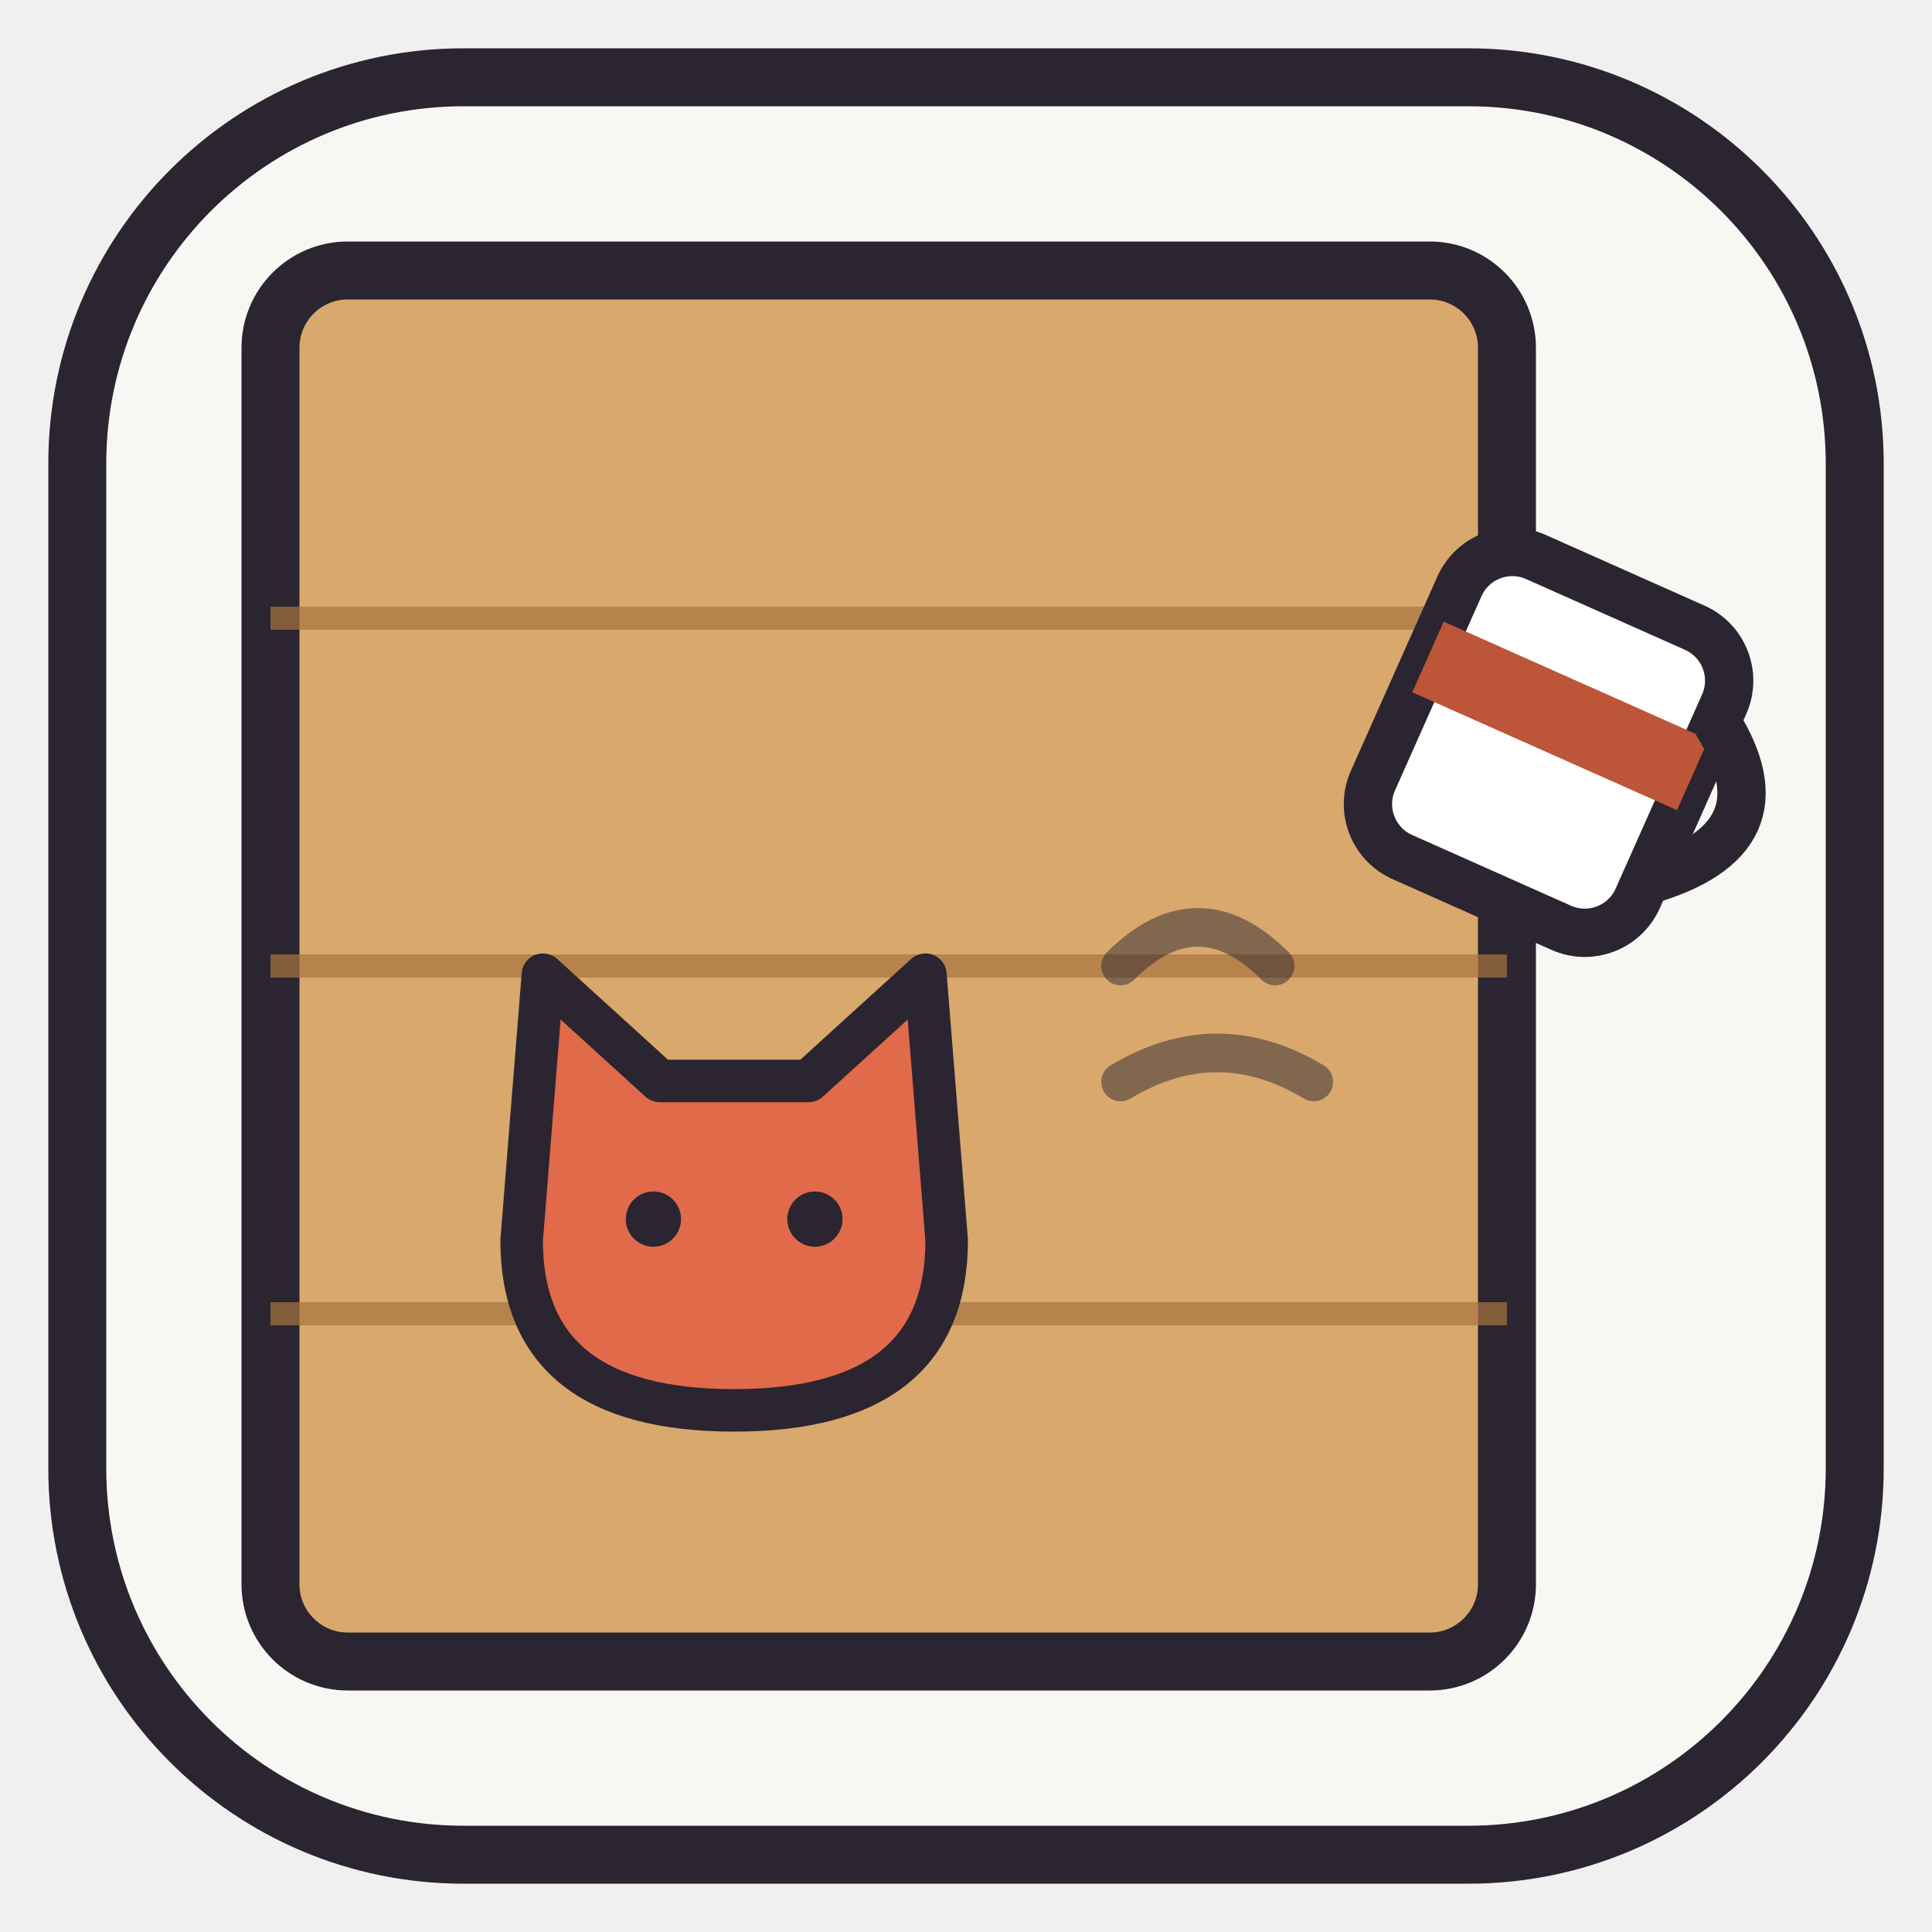
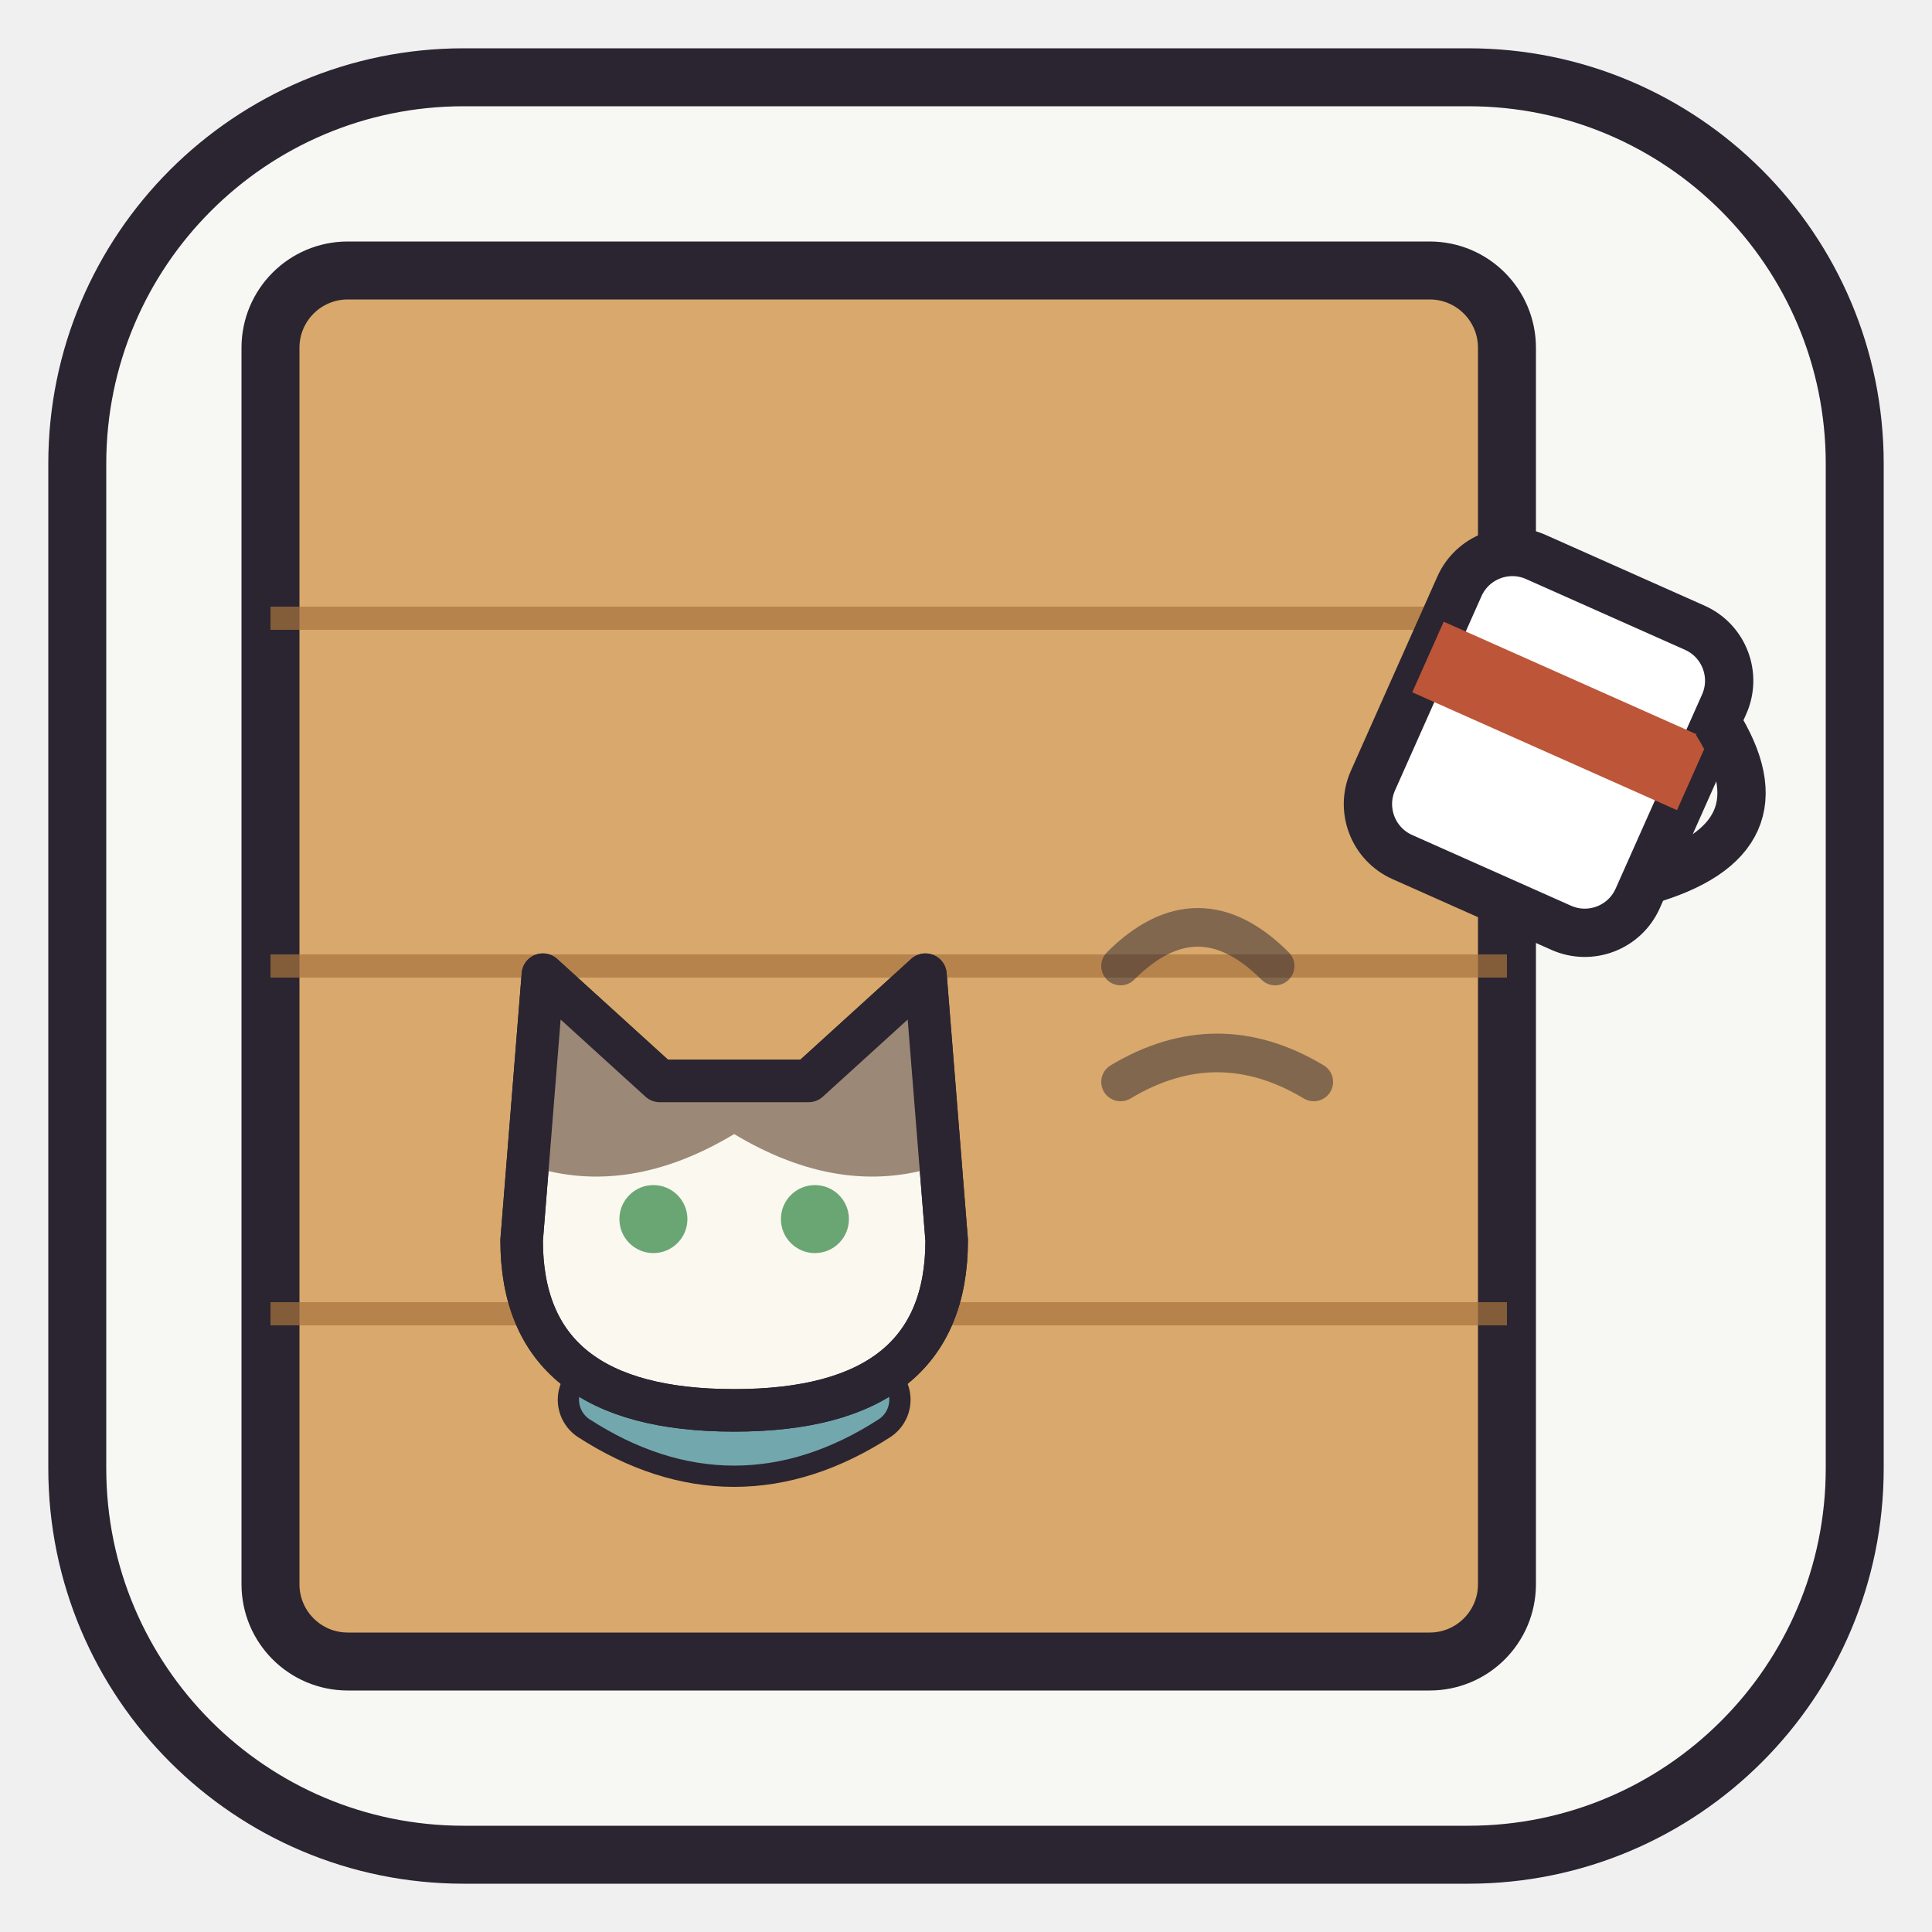
<svg xmlns="http://www.w3.org/2000/svg" viewBox="0 0 100 100">
  <rect x="4" y="4" width="92" height="92" rx="20" fill="#F7F8F3" stroke="#2A2530" stroke-width="3" />
  <rect x="14" y="14" width="64" height="72" rx="4" fill="#D9A86C" stroke="#2A2530" stroke-width="3" />
  <line x1="14" y1="32" x2="78" y2="32" stroke="#A8743E" stroke-width="1.2" opacity=".7" />
  <line x1="14" y1="50" x2="78" y2="50" stroke="#A8743E" stroke-width="1.2" opacity=".7" />
  <line x1="14" y1="68" x2="78" y2="68" stroke="#A8743E" stroke-width="1.2" opacity=".7" />
  <g transform="rotate(24 80 40)">
    <rect x="72" y="30" width="15" height="17" rx="3" fill="#fff" stroke="#2A2530" stroke-width="2.5" />
    <rect x="72" y="35" width="15" height="4" fill="#BD5538" />
    <path d="M87 34Q93 38 87 43" fill="none" stroke="#2A2530" stroke-width="2.5" />
  </g>
  <path d="M58 50Q62 46 66 50M58 56Q63 53 68 56" fill="none" stroke="#2A2530" stroke-width="2" stroke-linecap="round" opacity=".5" />
-   <path d="M27 64.2L28.1 50.45L34.15 55.95L41.85 55.95L47.9 50.45L49 64.2Q49 73 38 73Q27 73 27 64.2Z" fill="#E16A4A" stroke="#2A2530" stroke-width="2.2" stroke-linejoin="round" />
-   <circle cx="33.82" cy="63.1" r="1.43" fill="#2A2530" />
-   <circle cx="42.18" cy="63.1" r="1.43" fill="#2A2530" />
+   <path d="M31.18 72.45Q38 76.85 44.82 72.45" fill="none" stroke="#2A2530" stroke-width="4.62" stroke-linecap="round" />
+   <path d="M31.18 72.45Q38 76.85 44.82 72.45" fill="none" stroke="#73A7AE" stroke-width="2.42" stroke-linecap="round" />
+   <path d="M27 64.2L28.1 50.45L34.15 55.95L41.85 55.95L47.9 50.45L49 64.2Q49 73 38 73Q27 73 27 64.2Z" fill="#FBF8F0" stroke="#2A2530" stroke-width="2.2" stroke-linejoin="round" />
+   <path d="M27.88 51.55L33.82 55.95L42.18 55.95L48.12 51.55L48.56 60.35Q43.5 62 38 58.7Q32.5 62 27.44 60.35Z" fill="#9C8877" />
+   <path d="M27 64.2L28.1 50.45L34.15 55.95L41.85 55.95L47.9 50.45L49 64.2Q49 73 38 73Q27 73 27 64.2Z" fill="none" stroke="#2A2530" stroke-width="2.2" stroke-linejoin="round" />
+   <circle cx="33.82" cy="63.1" r="1.76" fill="#6AA673" />
+   <circle cx="42.18" cy="63.1" r="1.76" fill="#6AA673" />
</svg>
